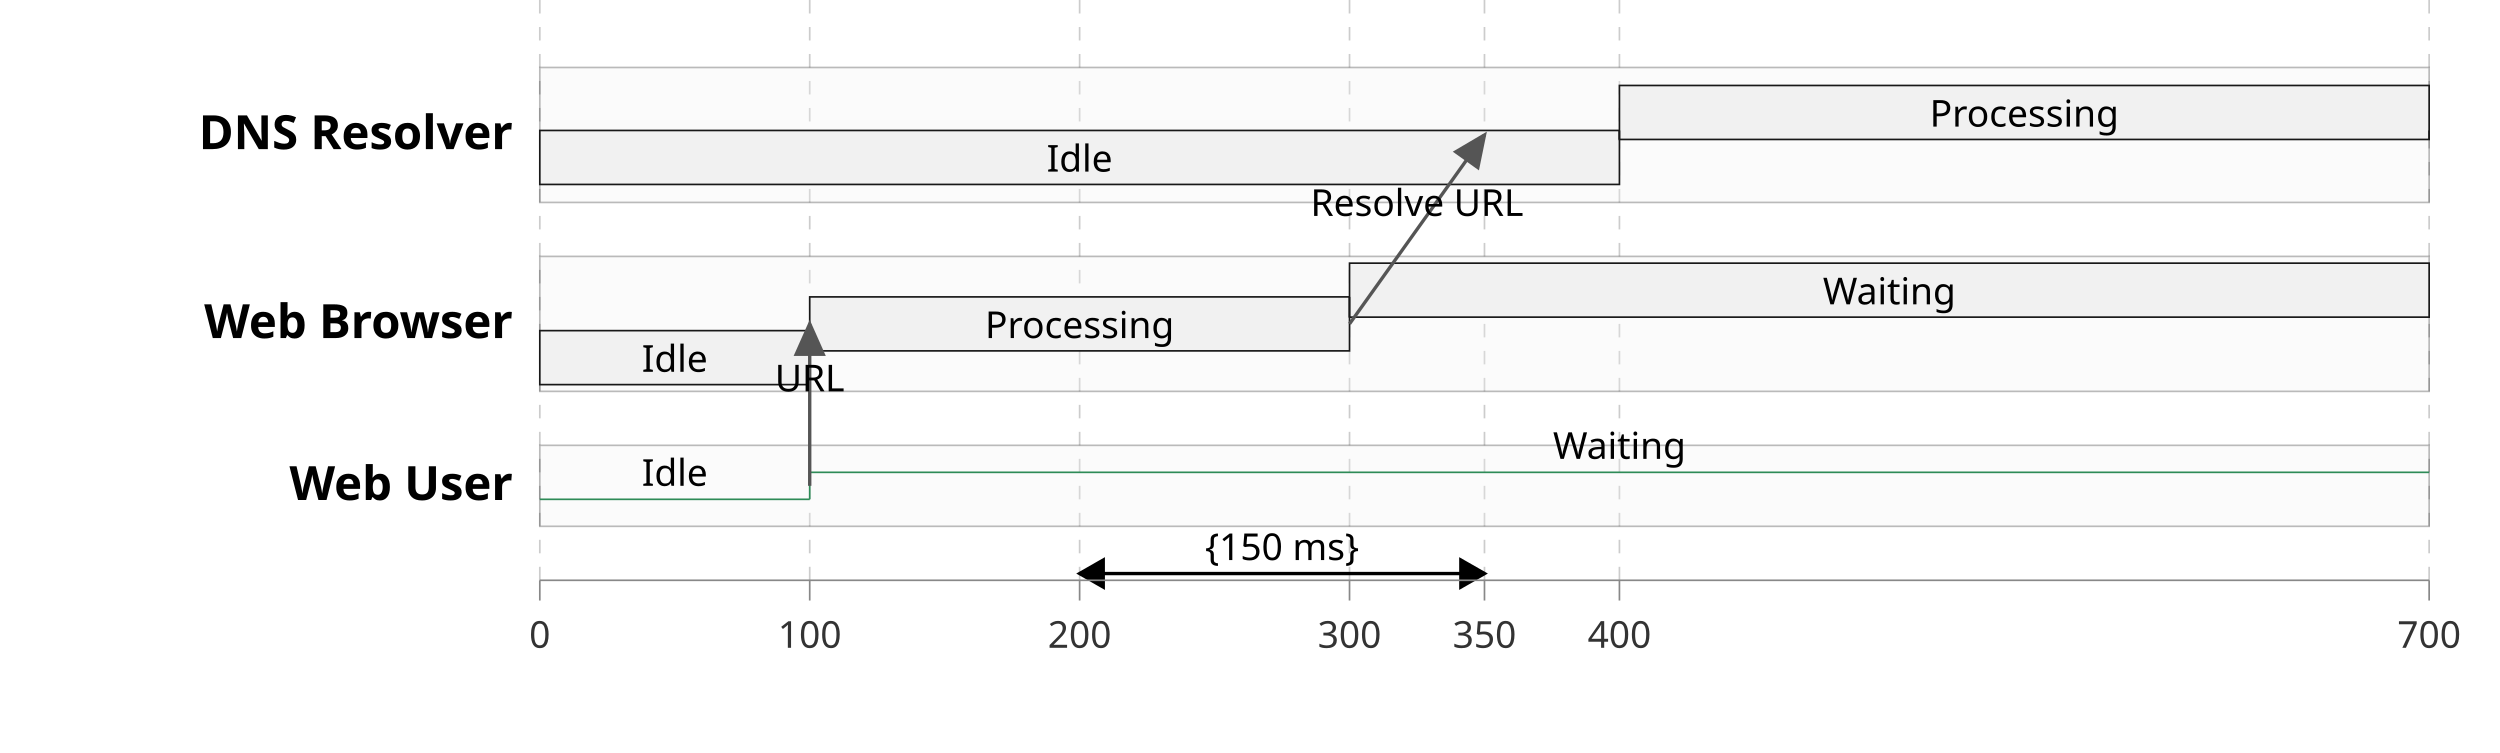
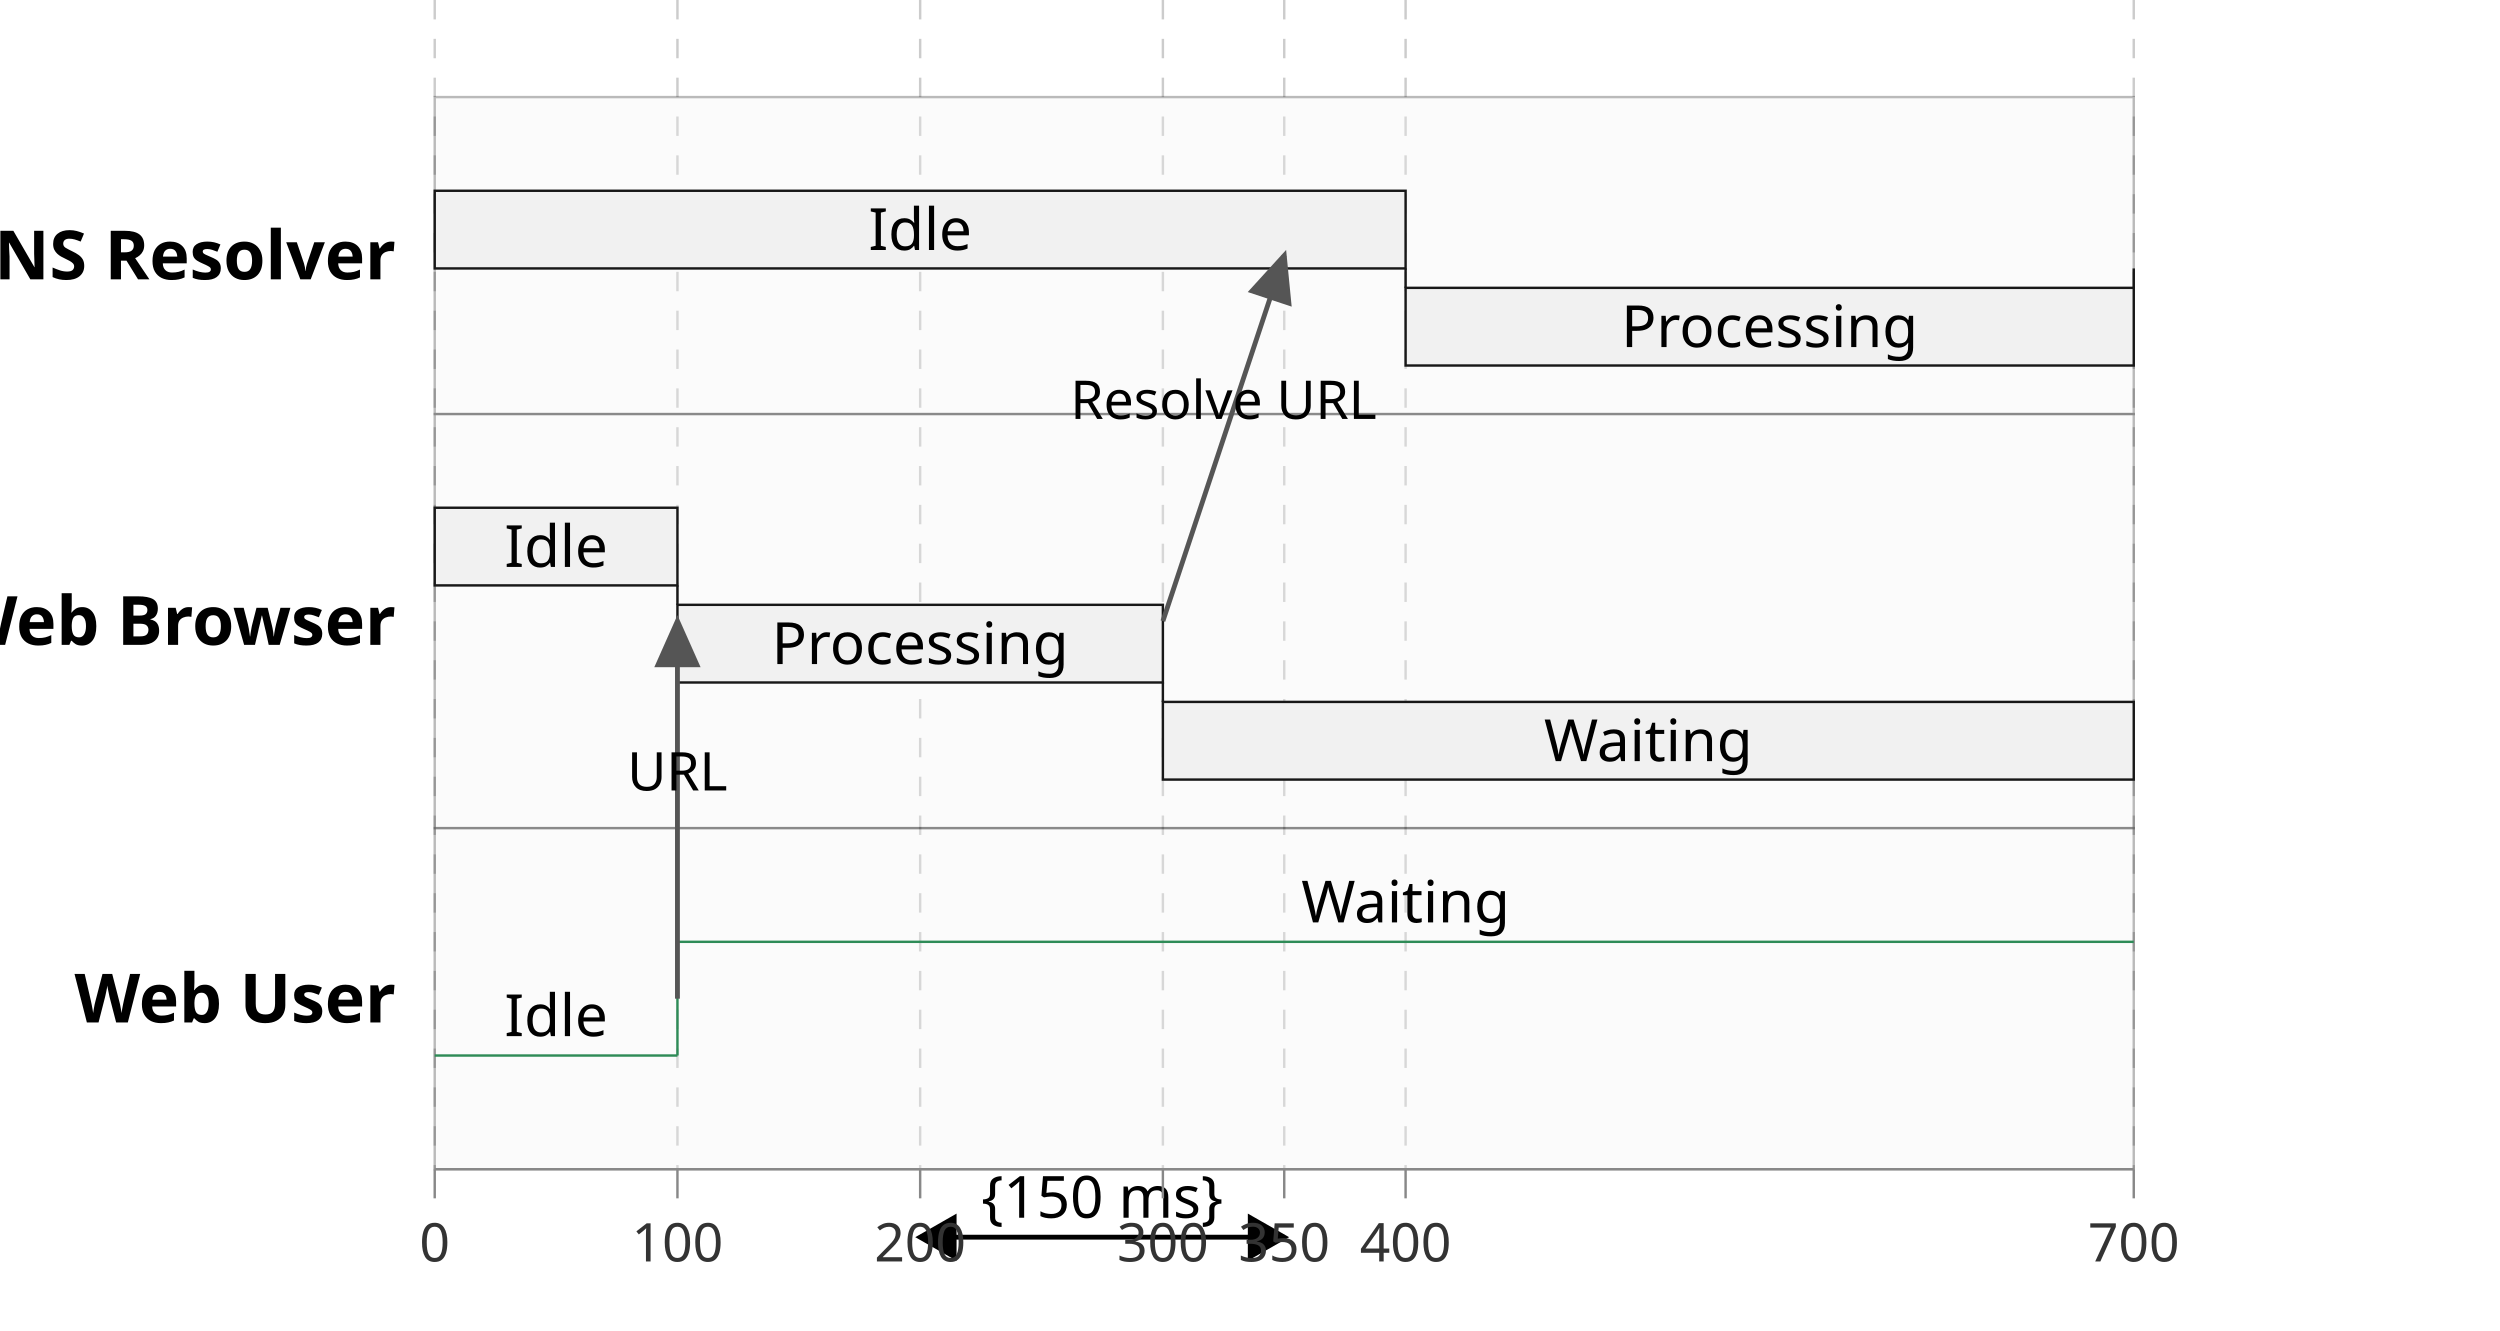
- <svg xmlns="http://www.w3.org/2000/svg" contentStyleType="text/css" data-diagram-type="TIMING" height="223px" preserveAspectRatio="none" style="width:741px;height:223px;background:#FFFFFF;" version="1.1" viewBox="0 0 741 223" width="741px" zoomAndPan="magnify">
+ <svg xmlns="http://www.w3.org/2000/svg" contentStyleType="text/css" data-diagram-type="TIMING" height="274px" preserveAspectRatio="none" style="width:515px;height:274px;background:#FFFFFF;" version="1.1" viewBox="0 0 515 274" width="515px" zoomAndPan="magnify">
  <defs />
  <g>
-     <line style="stroke:#CCCCCC;stroke-width:0.5;stroke-dasharray:4,4;" x1="160" x2="160" y1="0" y2="172" />
-     <line style="stroke:#CCCCCC;stroke-width:0.5;stroke-dasharray:4,4;" x1="240" x2="240" y1="0" y2="172" />
-     <line style="stroke:#CCCCCC;stroke-width:0.5;stroke-dasharray:4,4;" x1="320" x2="320" y1="0" y2="172" />
-     <line style="stroke:#CCCCCC;stroke-width:0.5;stroke-dasharray:4,4;" x1="400" x2="400" y1="0" y2="172" />
-     <line style="stroke:#CCCCCC;stroke-width:0.5;stroke-dasharray:4,4;" x1="440" x2="440" y1="0" y2="172" />
-     <line style="stroke:#CCCCCC;stroke-width:0.5;stroke-dasharray:4,4;" x1="480" x2="480" y1="0" y2="172" />
-     <line style="stroke:#CCCCCC;stroke-width:0.5;stroke-dasharray:4,4;" x1="720" x2="720" y1="0" y2="172" />
-     <rect fill="#F1F1F1" height="40" opacity="0.3" style="stroke:#181818;stroke-width:0.5;" width="560" x="160" y="20" />
-     <text fill="#000000" font-family="sans-serif" font-size="14" font-weight="700" lengthAdjust="spacing" text-anchor="end" textLength="106.846" x="152" y="44.2">DNS Resolver</text>
-     <rect fill="#F1F1F1" height="16" style="stroke:#181818;stroke-width:0.5;" width="320" x="160" y="38.667" />
-     <text fill="#000000" font-family="sans-serif" font-size="11" lengthAdjust="spacing" text-anchor="middle" textLength="20.05" x="320" y="50.867">Idle</text>
-     <rect fill="#F1F1F1" height="16" style="stroke:#181818;stroke-width:0.5;" width="240" x="480" y="25.333" />
-     <text fill="#000000" font-family="sans-serif" font-size="11" lengthAdjust="spacing" text-anchor="middle" textLength="59.173" x="600" y="37.533">Processing</text>
-     <line style="stroke:#181818;stroke-width:0.5;" x1="480" x2="480" y1="38.667" y2="41.333" />
-     <line style="stroke:#181818;stroke-width:0.5;" x1="720" x2="720" y1="41.333" y2="38.667" />
-     <rect fill="#F1F1F1" height="40" opacity="0.3" style="stroke:#181818;stroke-width:0.5;" width="560" x="160" y="76" />
-     <text fill="#000000" font-family="sans-serif" font-size="14" font-weight="700" lengthAdjust="spacing" text-anchor="end" textLength="104.692" x="152" y="100.2">Web Browser</text>
-     <rect fill="#F1F1F1" height="16" style="stroke:#181818;stroke-width:0.5;" width="80" x="160" y="98" />
-     <text fill="#000000" font-family="sans-serif" font-size="11" lengthAdjust="spacing" text-anchor="middle" textLength="20.05" x="200" y="110.2">Idle</text>
-     <rect fill="#F1F1F1" height="16" style="stroke:#181818;stroke-width:0.5;" width="160" x="240" y="88" />
-     <text fill="#000000" font-family="sans-serif" font-size="11" lengthAdjust="spacing" text-anchor="middle" textLength="59.173" x="320" y="100.2">Processing</text>
-     <line style="stroke:#181818;stroke-width:0.5;" x1="240" x2="240" y1="98" y2="104" />
-     <rect fill="#F1F1F1" height="16" style="stroke:#181818;stroke-width:0.5;" width="320" x="400" y="78" />
-     <text fill="#000000" font-family="sans-serif" font-size="11" lengthAdjust="spacing" text-anchor="middle" textLength="41.997" x="560" y="90.2">Waiting</text>
-     <line style="stroke:#181818;stroke-width:0.5;" x1="400" x2="400" y1="88" y2="94" />
-     <rect fill="#F1F1F1" height="24" opacity="0.3" style="stroke:#181818;stroke-width:0.5;" width="560" x="160" y="132" />
-     <text fill="#000000" font-family="sans-serif" font-size="14" font-weight="700" lengthAdjust="spacing" text-anchor="end" textLength="75.934" x="152" y="148.2">Web User</text>
-     <line style="stroke:#2E8B57;stroke-width:0.5;" x1="160" x2="240" y1="148" y2="148" />
-     <text fill="#000000" font-family="sans-serif" font-size="11" lengthAdjust="spacing" text-anchor="middle" textLength="20.05" x="200" y="144">Idle</text>
-     <line style="stroke:#2E8B57;stroke-width:0.5;" x1="240" x2="720" y1="140" y2="140" />
-     <text fill="#000000" font-family="sans-serif" font-size="11" lengthAdjust="spacing" text-anchor="middle" textLength="41.997" x="480" y="136">Waiting</text>
-     <line style="stroke:#2E8B57;stroke-width:0.5;" x1="240" x2="240" y1="148" y2="140" />
-     <line style="stroke:#555555;stroke-width:1;" x1="240" x2="240" y1="144" y2="96" />
-     <polygon fill="#555555" points="244,105,240,96,236,105,244,105" style="stroke:#555555;stroke-width:1;" />
-     <text fill="#000000" font-family="sans-serif" font-size="11" lengthAdjust="spacing" text-anchor="middle" textLength="21.823" x="240" y="116">URL</text>
-     <line style="stroke:#555555;stroke-width:1;" x1="400" x2="440" y1="96" y2="40" />
-     <polygon fill="#555555" points="438.024,49.649,440,40,431.514,44.999,438.024,49.649" style="stroke:#555555;stroke-width:1;" />
-     <text fill="#000000" font-family="sans-serif" font-size="11" lengthAdjust="spacing" text-anchor="middle" textLength="68.524" x="420" y="64">Resolve URL</text>
-     <line style="stroke:#000000;stroke-width:1;" x1="320" x2="440" y1="170" y2="170" />
-     <polygon fill="#000000" points="327,166,320,170,327,174,327,166" style="stroke:#000000;stroke-width:1;" />
-     <polygon fill="#000000" points="433,166,440,170,433,174,433,166" style="stroke:#000000;stroke-width:1;" />
-     <text fill="#000000" font-family="sans-serif" font-size="11" lengthAdjust="spacing" text-anchor="middle" textLength="54.935" x="380" y="166">{150 ms}</text>
-     <line style="stroke:#888888;stroke-width:0.5;" x1="160" x2="720" y1="172" y2="172" />
-     <line style="stroke:#888888;stroke-width:0.5;" x1="160" x2="160" y1="172" y2="178" />
-     <text fill="#333333" font-family="sans-serif" font-size="11" lengthAdjust="spacing" text-anchor="middle" textLength="6.998" x="160" y="192">0</text>
-     <line style="stroke:#888888;stroke-width:0.5;" x1="240" x2="240" y1="172" y2="178" />
-     <text fill="#333333" font-family="sans-serif" font-size="11" lengthAdjust="spacing" text-anchor="middle" textLength="20.996" x="240" y="192">100</text>
-     <line style="stroke:#888888;stroke-width:0.5;" x1="320" x2="320" y1="172" y2="178" />
-     <text fill="#333333" font-family="sans-serif" font-size="11" lengthAdjust="spacing" text-anchor="middle" textLength="20.996" x="320" y="192">200</text>
-     <line style="stroke:#888888;stroke-width:0.5;" x1="400" x2="400" y1="172" y2="178" />
-     <text fill="#333333" font-family="sans-serif" font-size="11" lengthAdjust="spacing" text-anchor="middle" textLength="20.996" x="400" y="192">300</text>
-     <line style="stroke:#888888;stroke-width:0.5;" x1="440" x2="440" y1="172" y2="178" />
-     <text fill="#333333" font-family="sans-serif" font-size="11" lengthAdjust="spacing" text-anchor="middle" textLength="20.996" x="440" y="192">350</text>
-     <line style="stroke:#888888;stroke-width:0.5;" x1="480" x2="480" y1="172" y2="178" />
-     <text fill="#333333" font-family="sans-serif" font-size="11" lengthAdjust="spacing" text-anchor="middle" textLength="20.996" x="480" y="192">400</text>
-     <line style="stroke:#888888;stroke-width:0.5;" x1="720" x2="720" y1="172" y2="178" />
-     <text fill="#333333" font-family="sans-serif" font-size="11" lengthAdjust="spacing" text-anchor="middle" textLength="20.996" x="720" y="192">700</text>
+     <line style="stroke:#CCCCCC;stroke-width:0.5;stroke-dasharray:4,4;" x1="89.553" x2="89.553" y1="0" y2="240.859" />
+     <line style="stroke:#CCCCCC;stroke-width:0.5;stroke-dasharray:4,4;" x1="139.553" x2="139.553" y1="0" y2="240.859" />
+     <line style="stroke:#CCCCCC;stroke-width:0.5;stroke-dasharray:4,4;" x1="189.553" x2="189.553" y1="0" y2="240.859" />
+     <line style="stroke:#CCCCCC;stroke-width:0.5;stroke-dasharray:4,4;" x1="239.553" x2="239.553" y1="0" y2="240.859" />
+     <line style="stroke:#CCCCCC;stroke-width:0.5;stroke-dasharray:4,4;" x1="264.553" x2="264.553" y1="0" y2="240.859" />
+     <line style="stroke:#CCCCCC;stroke-width:0.5;stroke-dasharray:4,4;" x1="289.553" x2="289.553" y1="0" y2="240.859" />
+     <line style="stroke:#CCCCCC;stroke-width:0.5;stroke-dasharray:4,4;" x1="439.553" x2="439.553" y1="0" y2="240.859" />
+     <rect fill="#F1F1F1" height="65.297" opacity="0.3" style="stroke:#181818;stroke-width:0.5;" width="350" x="89.553" y="20" />
+     <text fill="#000000" font-family="sans-serif" font-size="14" font-weight="700" lengthAdjust="spacing" text-anchor="end" textLength="106.846" x="81.553" y="57.548">DNS Resolver</text>
+     <rect fill="#F1F1F1" height="16" style="stroke:#181818;stroke-width:0.5;" width="200" x="89.553" y="39.297" />
+     <text fill="#000000" font-family="sans-serif" font-size="12" lengthAdjust="spacing" text-anchor="middle" textLength="21.873" x="189.553" y="51.497">Idle</text>
+     <rect fill="#F1F1F1" height="16" style="stroke:#181818;stroke-width:0.5;" width="150" x="289.553" y="59.297" />
+     <text fill="#000000" font-family="sans-serif" font-size="12" lengthAdjust="spacing" text-anchor="middle" textLength="64.553" x="364.553" y="71.497">Processing</text>
+     <line style="stroke:#181818;stroke-width:0.5;" x1="289.553" x2="289.553" y1="55.297" y2="59.297" />
+     <line style="stroke:#181818;stroke-width:0.5;" x1="439.553" x2="439.553" y1="59.297" y2="55.297" />
+     <rect fill="#F1F1F1" height="85.297" opacity="0.3" style="stroke:#181818;stroke-width:0.5;" width="350" x="89.553" y="85.297" />
+     <text fill="#000000" font-family="sans-serif" font-size="14" font-weight="700" lengthAdjust="spacing" text-anchor="end" textLength="104.692" x="81.553" y="132.845">Web Browser</text>
+     <rect fill="#F1F1F1" height="16" style="stroke:#181818;stroke-width:0.5;" width="50" x="89.553" y="104.594" />
+     <text fill="#000000" font-family="sans-serif" font-size="12" lengthAdjust="spacing" text-anchor="middle" textLength="21.873" x="114.553" y="116.794">Idle</text>
+     <rect fill="#F1F1F1" height="16" style="stroke:#181818;stroke-width:0.5;" width="100" x="139.553" y="124.594" />
+     <text fill="#000000" font-family="sans-serif" font-size="12" lengthAdjust="spacing" text-anchor="middle" textLength="64.553" x="189.553" y="136.794">Processing</text>
+     <line style="stroke:#181818;stroke-width:0.5;" x1="139.553" x2="139.553" y1="120.594" y2="124.594" />
+     <rect fill="#F1F1F1" height="16" style="stroke:#181818;stroke-width:0.5;" width="200" x="239.553" y="144.594" />
+     <text fill="#000000" font-family="sans-serif" font-size="12" lengthAdjust="spacing" text-anchor="middle" textLength="45.815" x="339.553" y="156.794">Waiting</text>
+     <line style="stroke:#181818;stroke-width:0.5;" x1="239.553" x2="239.553" y1="140.594" y2="144.594" />
+     <rect fill="#F1F1F1" height="70.266" opacity="0.3" style="stroke:#181818;stroke-width:0.5;" width="350" x="89.553" y="170.594" />
+     <text fill="#000000" font-family="sans-serif" font-size="14" font-weight="700" lengthAdjust="spacing" text-anchor="end" textLength="75.934" x="81.553" y="210.627">Web User</text>
+     <line style="stroke:#2E8B57;stroke-width:0.5;" x1="89.553" x2="139.553" y1="217.438" y2="217.438" />
+     <text fill="#000000" font-family="sans-serif" font-size="12" lengthAdjust="spacing" text-anchor="middle" textLength="21.873" x="114.553" y="213.438">Idle</text>
+     <line style="stroke:#2E8B57;stroke-width:0.5;" x1="139.553" x2="439.553" y1="194.016" y2="194.016" />
+     <text fill="#000000" font-family="sans-serif" font-size="12" lengthAdjust="spacing" text-anchor="middle" textLength="45.815" x="289.553" y="190.016">Waiting</text>
+     <line style="stroke:#2E8B57;stroke-width:0.5;" x1="139.553" x2="139.553" y1="217.438" y2="194.016" />
+     <line style="stroke:#555555;stroke-width:1;" x1="139.553" x2="139.553" y1="205.727" y2="127.945" />
+     <polygon fill="#555555" points="143.553,136.945,139.553,127.945,135.553,136.945,143.553,136.945" style="stroke:#555555;stroke-width:1;" />
+     <text fill="#000000" font-family="sans-serif" font-size="11" lengthAdjust="spacing" text-anchor="middle" textLength="21.823" x="139.553" y="162.836">URL</text>
+     <line style="stroke:#555555;stroke-width:1;" x1="239.553" x2="264.553" y1="127.945" y2="52.648" />
+     <polygon fill="#555555" points="265.513,62.45,264.553,52.648,257.921,59.929,265.513,62.45" style="stroke:#555555;stroke-width:1;" />
+     <text fill="#000000" font-family="sans-serif" font-size="11" lengthAdjust="spacing" text-anchor="middle" textLength="68.524" x="252.053" y="86.297">Resolve URL</text>
+     <line style="stroke:#000000;stroke-width:1;" x1="189.553" x2="264.553" y1="254.859" y2="254.859" />
+     <polygon fill="#000000" points="196.553,250.859,189.553,254.859,196.553,258.859,196.553,250.859" style="stroke:#000000;stroke-width:1;" />
+     <polygon fill="#000000" points="257.553,250.859,264.553,254.859,257.553,258.859,257.553,250.859" style="stroke:#000000;stroke-width:1;" />
+     <text fill="#000000" font-family="sans-serif" font-size="12" lengthAdjust="spacing" text-anchor="middle" textLength="59.93" x="227.053" y="250.859">{150 ms}</text>
+     <line style="stroke:#888888;stroke-width:0.5;" x1="89.553" x2="439.553" y1="240.859" y2="240.859" />
+     <line style="stroke:#888888;stroke-width:0.5;" x1="89.553" x2="89.553" y1="240.859" y2="246.859" />
+     <text fill="#333333" font-family="sans-serif" font-size="11" lengthAdjust="spacing" text-anchor="middle" textLength="6.998" x="89.553" y="259.859">0</text>
+     <line style="stroke:#888888;stroke-width:0.5;" x1="139.553" x2="139.553" y1="240.859" y2="246.859" />
+     <text fill="#333333" font-family="sans-serif" font-size="11" lengthAdjust="spacing" text-anchor="middle" textLength="20.996" x="139.553" y="259.859">100</text>
+     <line style="stroke:#888888;stroke-width:0.5;" x1="189.553" x2="189.553" y1="240.859" y2="246.859" />
+     <text fill="#333333" font-family="sans-serif" font-size="11" lengthAdjust="spacing" text-anchor="middle" textLength="20.996" x="189.553" y="259.859">200</text>
+     <line style="stroke:#888888;stroke-width:0.5;" x1="239.553" x2="239.553" y1="240.859" y2="246.859" />
+     <text fill="#333333" font-family="sans-serif" font-size="11" lengthAdjust="spacing" text-anchor="middle" textLength="20.996" x="239.553" y="259.859">300</text>
+     <line style="stroke:#888888;stroke-width:0.5;" x1="264.553" x2="264.553" y1="240.859" y2="246.859" />
+     <text fill="#333333" font-family="sans-serif" font-size="11" lengthAdjust="spacing" text-anchor="middle" textLength="20.996" x="264.553" y="259.859">350</text>
+     <line style="stroke:#888888;stroke-width:0.5;" x1="289.553" x2="289.553" y1="240.859" y2="246.859" />
+     <text fill="#333333" font-family="sans-serif" font-size="11" lengthAdjust="spacing" text-anchor="middle" textLength="20.996" x="289.553" y="259.859">400</text>
+     <line style="stroke:#888888;stroke-width:0.5;" x1="439.553" x2="439.553" y1="240.859" y2="246.859" />
+     <text fill="#333333" font-family="sans-serif" font-size="11" lengthAdjust="spacing" text-anchor="middle" textLength="20.996" x="439.553" y="259.859">700</text>
  </g>
</svg>
